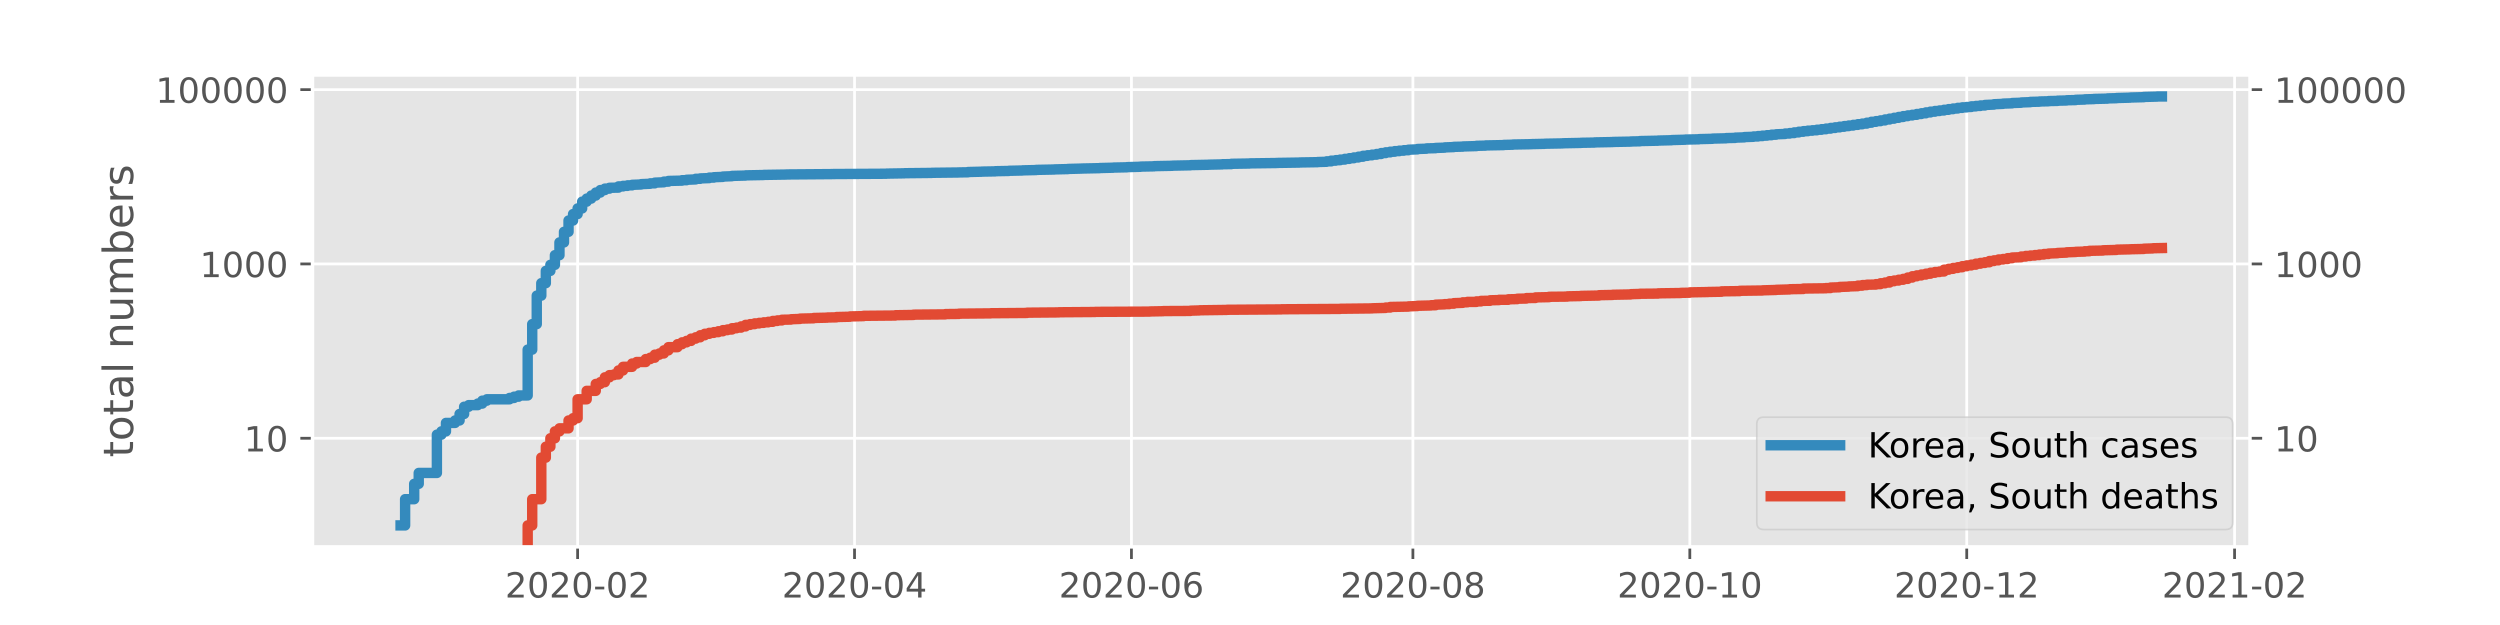
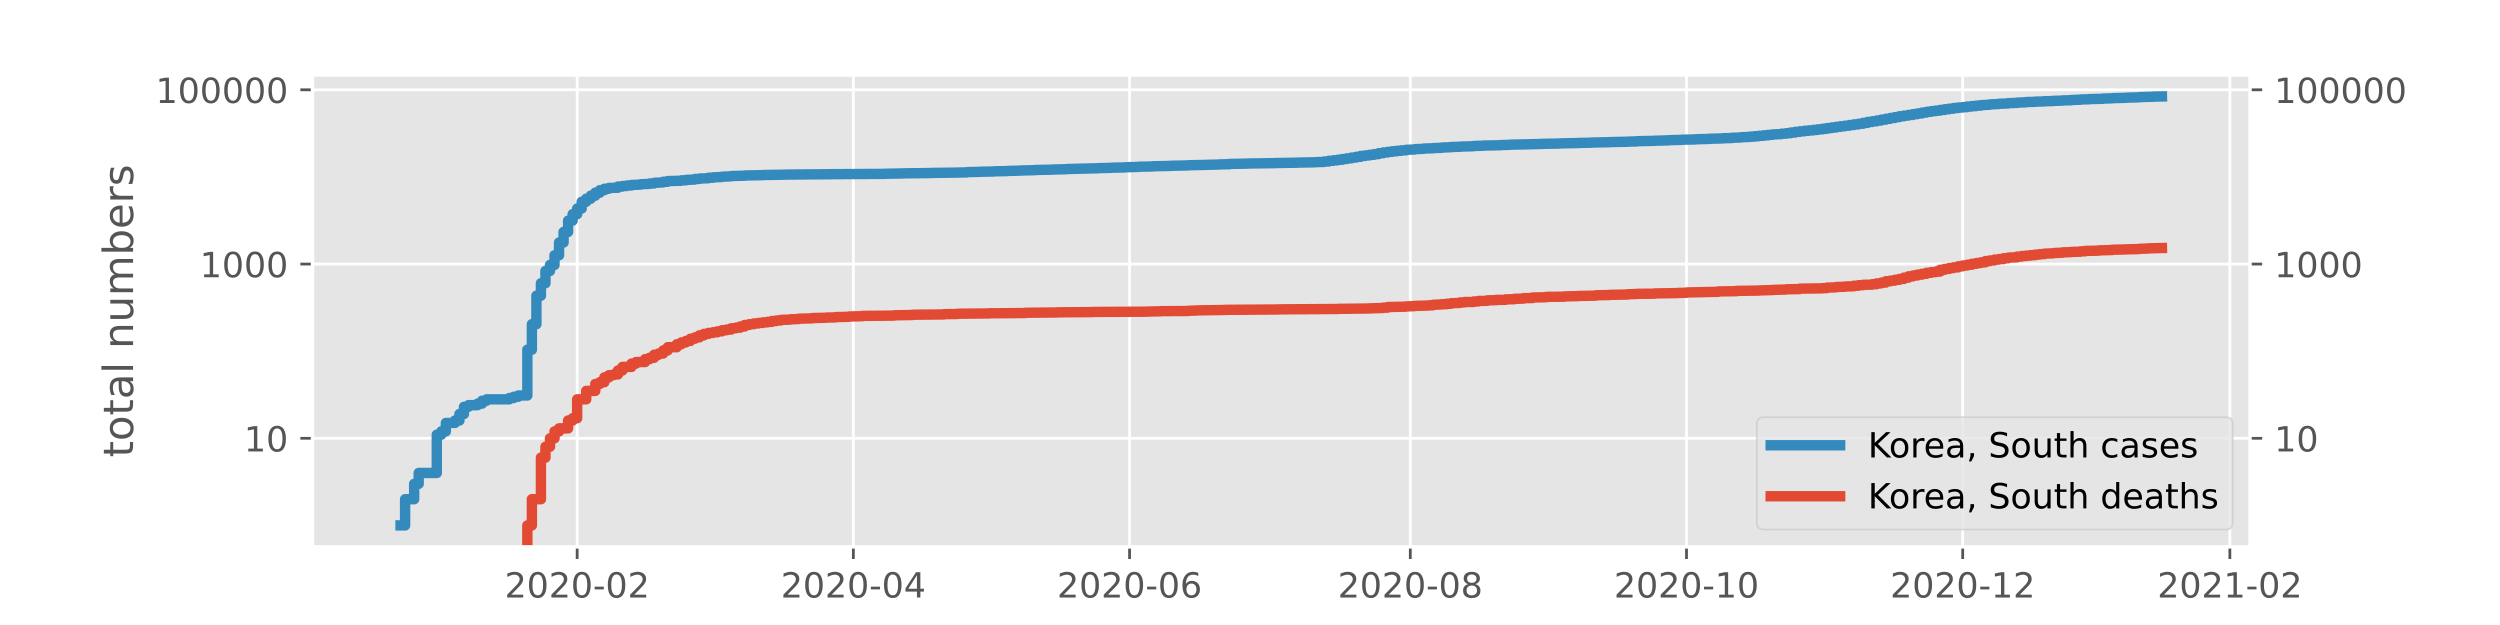
<svg xmlns="http://www.w3.org/2000/svg" xmlns:xlink="http://www.w3.org/1999/xlink" height="180pt" version="1.1" viewBox="0 0 720 180" width="720pt">
  <defs>
    <style type="text/css">*{stroke-linecap:butt;stroke-linejoin:round;}</style>
  </defs>
  <g id="figure_1">
    <g id="patch_1">
      <path d="M 0 180  L 720 180  L 720 0  L 0 0  z " style="fill:#ffffff;" />
    </g>
    <g id="axes_1">
      <g id="patch_2">
        <path d="M 90 157.5  L 648 157.5  L 648 21.6  L 90 21.6  z " style="fill:#e5e5e5;" />
      </g>
      <g id="matplotlib.axis_1">
        <g id="xtick_1">
          <g id="line2d_1">
-             <path clip-path="url(#p9e7a3a24b0)" d="M 166.352 157.5  L 166.352 21.6  " style="fill:none;stroke:#ffffff;stroke-linecap:square;stroke-width:0.8;" />
+             <path clip-path="url(#pac93627f13)" d="M 166.221 157.5  L 166.221 21.6  " style="fill:none;stroke:#ffffff;stroke-linecap:square;stroke-width:0.8;" />
          </g>
          <g id="line2d_2">
            <defs>
-               <path d="M 0 0  L 0 3.5  " id="m9c708024c0" style="stroke:#555555;stroke-width:0.8;" />
+               <path d="M 0 0  L 0 3.5  " id="mc68988f345" style="stroke:#555555;stroke-width:0.8;" />
            </defs>
            <g>
-               <use style="fill:#555555;stroke:#555555;stroke-width:0.8;" x="166.352" xlink:href="#m9c708024c0" y="157.5" />
+               <use style="fill:#555555;stroke:#555555;stroke-width:0.8;" x="166.221" xlink:href="#mc68988f345" y="157.5" />
            </g>
          </g>
          <g id="text_1">
-             <text style="fill:#555555;font-family:DejaVu Sans;font-size:10px;font-stretch:normal;font-style:normal;font-weight:normal;text-anchor:middle;" transform="rotate(-0, 166.3524, 172.0984)" x="166.352" y="172.098">2020-02</text>
+             <text style="fill:#555555;font-family:DejaVu Sans;font-size:10px;font-stretch:normal;font-style:normal;font-weight:normal;text-anchor:middle;" transform="rotate(-0, 166.2213, 172.0984)" x="166.221" y="172.098">2020-02</text>
          </g>
        </g>
        <g id="xtick_2">
          <g id="line2d_3">
-             <path clip-path="url(#p9e7a3a24b0)" d="M 246.104 157.5  L 246.104 21.6  " style="fill:none;stroke:#ffffff;stroke-linecap:square;stroke-width:0.8;" />
+             <path clip-path="url(#pac93627f13)" d="M 245.768 157.5  L 245.768 21.6  " style="fill:none;stroke:#ffffff;stroke-linecap:square;stroke-width:0.8;" />
          </g>
          <g id="line2d_4">
            <g>
-               <use style="fill:#555555;stroke:#555555;stroke-width:0.8;" x="246.104" xlink:href="#m9c708024c0" y="157.5" />
+               <use style="fill:#555555;stroke:#555555;stroke-width:0.8;" x="245.768" xlink:href="#mc68988f345" y="157.5" />
            </g>
          </g>
          <g id="text_2">
-             <text style="fill:#555555;font-family:DejaVu Sans;font-size:10px;font-stretch:normal;font-style:normal;font-weight:normal;text-anchor:middle;" transform="rotate(-0, 246.104, 172.0984)" x="246.104" y="172.098">2020-04</text>
+             <text style="fill:#555555;font-family:DejaVu Sans;font-size:10px;font-stretch:normal;font-style:normal;font-weight:normal;text-anchor:middle;" transform="rotate(-0, 245.7679, 172.0984)" x="245.768" y="172.098">2020-04</text>
          </g>
        </g>
        <g id="xtick_3">
          <g id="line2d_5">
-             <path clip-path="url(#p9e7a3a24b0)" d="M 325.856 157.5  L 325.856 21.6  " style="fill:none;stroke:#ffffff;stroke-linecap:square;stroke-width:0.8;" />
+             <path clip-path="url(#pac93627f13)" d="M 325.315 157.5  L 325.315 21.6  " style="fill:none;stroke:#ffffff;stroke-linecap:square;stroke-width:0.8;" />
          </g>
          <g id="line2d_6">
            <g>
-               <use style="fill:#555555;stroke:#555555;stroke-width:0.8;" x="325.856" xlink:href="#m9c708024c0" y="157.5" />
+               <use style="fill:#555555;stroke:#555555;stroke-width:0.8;" x="325.315" xlink:href="#mc68988f345" y="157.5" />
            </g>
          </g>
          <g id="text_3">
-             <text style="fill:#555555;font-family:DejaVu Sans;font-size:10px;font-stretch:normal;font-style:normal;font-weight:normal;text-anchor:middle;" transform="rotate(-0, 325.8557, 172.0984)" x="325.856" y="172.098">2020-06</text>
+             <text style="fill:#555555;font-family:DejaVu Sans;font-size:10px;font-stretch:normal;font-style:normal;font-weight:normal;text-anchor:middle;" transform="rotate(-0, 325.3146, 172.0984)" x="325.315" y="172.098">2020-06</text>
          </g>
        </g>
        <g id="xtick_4">
          <g id="line2d_7">
-             <path clip-path="url(#p9e7a3a24b0)" d="M 406.915 157.5  L 406.915 21.6  " style="fill:none;stroke:#ffffff;stroke-linecap:square;stroke-width:0.8;" />
+             <path clip-path="url(#pac93627f13)" d="M 406.165 157.5  L 406.165 21.6  " style="fill:none;stroke:#ffffff;stroke-linecap:square;stroke-width:0.8;" />
          </g>
          <g id="line2d_8">
            <g>
-               <use style="fill:#555555;stroke:#555555;stroke-width:0.8;" x="406.915" xlink:href="#m9c708024c0" y="157.5" />
+               <use style="fill:#555555;stroke:#555555;stroke-width:0.8;" x="406.165" xlink:href="#mc68988f345" y="157.5" />
            </g>
          </g>
          <g id="text_4">
-             <text style="fill:#555555;font-family:DejaVu Sans;font-size:10px;font-stretch:normal;font-style:normal;font-weight:normal;text-anchor:middle;" transform="rotate(-0, 406.9147, 172.0984)" x="406.915" y="172.098">2020-08</text>
+             <text style="fill:#555555;font-family:DejaVu Sans;font-size:10px;font-stretch:normal;font-style:normal;font-weight:normal;text-anchor:middle;" transform="rotate(-0, 406.1652, 172.0984)" x="406.165" y="172.098">2020-08</text>
          </g>
        </g>
        <g id="xtick_5">
          <g id="line2d_9">
-             <path clip-path="url(#p9e7a3a24b0)" d="M 486.666 157.5  L 486.666 21.6  " style="fill:none;stroke:#ffffff;stroke-linecap:square;stroke-width:0.8;" />
+             <path clip-path="url(#pac93627f13)" d="M 485.712 157.5  L 485.712 21.6  " style="fill:none;stroke:#ffffff;stroke-linecap:square;stroke-width:0.8;" />
          </g>
          <g id="line2d_10">
            <g>
-               <use style="fill:#555555;stroke:#555555;stroke-width:0.8;" x="486.666" xlink:href="#m9c708024c0" y="157.5" />
+               <use style="fill:#555555;stroke:#555555;stroke-width:0.8;" x="485.712" xlink:href="#mc68988f345" y="157.5" />
            </g>
          </g>
          <g id="text_5">
-             <text style="fill:#555555;font-family:DejaVu Sans;font-size:10px;font-stretch:normal;font-style:normal;font-weight:normal;text-anchor:middle;" transform="rotate(-0, 486.6664, 172.0984)" x="486.666" y="172.098">2020-10</text>
+             <text style="fill:#555555;font-family:DejaVu Sans;font-size:10px;font-stretch:normal;font-style:normal;font-weight:normal;text-anchor:middle;" transform="rotate(-0, 485.7118, 172.0984)" x="485.712" y="172.098">2020-10</text>
          </g>
        </g>
        <g id="xtick_6">
          <g id="line2d_11">
-             <path clip-path="url(#p9e7a3a24b0)" d="M 566.418 157.5  L 566.418 21.6  " style="fill:none;stroke:#ffffff;stroke-linecap:square;stroke-width:0.8;" />
+             <path clip-path="url(#pac93627f13)" d="M 565.258 157.5  L 565.258 21.6  " style="fill:none;stroke:#ffffff;stroke-linecap:square;stroke-width:0.8;" />
          </g>
          <g id="line2d_12">
            <g>
-               <use style="fill:#555555;stroke:#555555;stroke-width:0.8;" x="566.418" xlink:href="#m9c708024c0" y="157.5" />
+               <use style="fill:#555555;stroke:#555555;stroke-width:0.8;" x="565.258" xlink:href="#mc68988f345" y="157.5" />
            </g>
          </g>
          <g id="text_6">
-             <text style="fill:#555555;font-family:DejaVu Sans;font-size:10px;font-stretch:normal;font-style:normal;font-weight:normal;text-anchor:middle;" transform="rotate(-0, 566.418, 172.0984)" x="566.418" y="172.098">2020-12</text>
+             <text style="fill:#555555;font-family:DejaVu Sans;font-size:10px;font-stretch:normal;font-style:normal;font-weight:normal;text-anchor:middle;" transform="rotate(-0, 565.2585, 172.0984)" x="565.258" y="172.098">2020-12</text>
          </g>
        </g>
        <g id="xtick_7">
          <g id="line2d_13">
-             <path clip-path="url(#p9e7a3a24b0)" d="M 643.555 157.5  L 643.555 21.6  " style="fill:none;stroke:#ffffff;stroke-linecap:square;stroke-width:0.8;" />
+             <path clip-path="url(#pac93627f13)" d="M 642.197 157.5  L 642.197 21.6  " style="fill:none;stroke:#ffffff;stroke-linecap:square;stroke-width:0.8;" />
          </g>
          <g id="line2d_14">
            <g>
-               <use style="fill:#555555;stroke:#555555;stroke-width:0.8;" x="643.555" xlink:href="#m9c708024c0" y="157.5" />
+               <use style="fill:#555555;stroke:#555555;stroke-width:0.8;" x="642.197" xlink:href="#mc68988f345" y="157.5" />
            </g>
          </g>
          <g id="text_7">
-             <text style="fill:#555555;font-family:DejaVu Sans;font-size:10px;font-stretch:normal;font-style:normal;font-weight:normal;text-anchor:middle;" transform="rotate(-0, 643.5548, 172.0984)" x="643.555" y="172.098">2021-02</text>
+             <text style="fill:#555555;font-family:DejaVu Sans;font-size:10px;font-stretch:normal;font-style:normal;font-weight:normal;text-anchor:middle;" transform="rotate(-0, 642.197, 172.0984)" x="642.197" y="172.098">2021-02</text>
          </g>
        </g>
      </g>
      <g id="matplotlib.axis_2">
        <g id="ytick_1">
          <g id="line2d_15">
-             <path clip-path="url(#p9e7a3a24b0)" d="M 90 126.221  L 648 126.221  " style="fill:none;stroke:#ffffff;stroke-linecap:square;stroke-width:0.8;" />
+             <path clip-path="url(#pac93627f13)" d="M 90 126.23  L 648 126.23  " style="fill:none;stroke:#ffffff;stroke-linecap:square;stroke-width:0.8;" />
          </g>
          <g id="line2d_16">
            <defs>
-               <path d="M 0 0  L -3.5 0  " id="m60c1e9d583" style="stroke:#555555;stroke-width:0.8;" />
+               <path d="M 0 0  L -3.5 0  " id="mee36dc0d8f" style="stroke:#555555;stroke-width:0.8;" />
            </defs>
            <g>
-               <use style="fill:#555555;stroke:#555555;stroke-width:0.8;" x="90" xlink:href="#m60c1e9d583" y="126.221" />
+               <use style="fill:#555555;stroke:#555555;stroke-width:0.8;" x="90" xlink:href="#mee36dc0d8f" y="126.23" />
            </g>
          </g>
          <g id="line2d_17">
            <defs>
-               <path d="M 0 0  L 3.5 0  " id="m9e6d84853d" style="stroke:#555555;stroke-width:0.8;" />
+               <path d="M 0 0  L 3.5 0  " id="md077bdbf30" style="stroke:#555555;stroke-width:0.8;" />
            </defs>
            <g>
-               <use style="fill:#555555;stroke:#555555;stroke-width:0.8;" x="648" xlink:href="#m9e6d84853d" y="126.221" />
+               <use style="fill:#555555;stroke:#555555;stroke-width:0.8;" x="648" xlink:href="#md077bdbf30" y="126.23" />
            </g>
          </g>
          <g id="text_8">
-             <text style="fill:#555555;font-family:DejaVu Sans;font-size:10px;font-stretch:normal;font-style:normal;font-weight:normal;text-anchor:end;" transform="rotate(-0, 83, 130.0203)" x="83" y="130.02">10</text>
+             <text style="fill:#555555;font-family:DejaVu Sans;font-size:10px;font-stretch:normal;font-style:normal;font-weight:normal;text-anchor:end;" transform="rotate(-0, 83, 130.0294)" x="83" y="130.029">10</text>
          </g>
          <g id="text_9">
-             <text style="fill:#555555;font-family:DejaVu Sans;font-size:10px;font-stretch:normal;font-style:normal;font-weight:normal;text-anchor:start;" transform="rotate(-0, 655, 130.0203)" x="655" y="130.02">10</text>
+             <text style="fill:#555555;font-family:DejaVu Sans;font-size:10px;font-stretch:normal;font-style:normal;font-weight:normal;text-anchor:start;" transform="rotate(-0, 655, 130.0294)" x="655" y="130.029">10</text>
          </g>
        </g>
        <g id="ytick_2">
          <g id="line2d_18">
-             <path clip-path="url(#p9e7a3a24b0)" d="M 90 76.018  L 648 76.018  " style="fill:none;stroke:#ffffff;stroke-linecap:square;stroke-width:0.8;" />
+             <path clip-path="url(#pac93627f13)" d="M 90 76.045  L 648 76.045  " style="fill:none;stroke:#ffffff;stroke-linecap:square;stroke-width:0.8;" />
          </g>
          <g id="line2d_19">
            <g>
-               <use style="fill:#555555;stroke:#555555;stroke-width:0.8;" x="90" xlink:href="#m60c1e9d583" y="76.018" />
+               <use style="fill:#555555;stroke:#555555;stroke-width:0.8;" x="90" xlink:href="#mee36dc0d8f" y="76.045" />
            </g>
          </g>
          <g id="line2d_20">
            <g>
-               <use style="fill:#555555;stroke:#555555;stroke-width:0.8;" x="648" xlink:href="#m9e6d84853d" y="76.018" />
+               <use style="fill:#555555;stroke:#555555;stroke-width:0.8;" x="648" xlink:href="#md077bdbf30" y="76.045" />
            </g>
          </g>
          <g id="text_10">
-             <text style="fill:#555555;font-family:DejaVu Sans;font-size:10px;font-stretch:normal;font-style:normal;font-weight:normal;text-anchor:end;" transform="rotate(-0, 83, 79.81715)" x="83" y="79.817">1000</text>
+             <text style="fill:#555555;font-family:DejaVu Sans;font-size:10px;font-stretch:normal;font-style:normal;font-weight:normal;text-anchor:end;" transform="rotate(-0, 83, 79.84445)" x="83" y="79.844">1000</text>
          </g>
          <g id="text_11">
-             <text style="fill:#555555;font-family:DejaVu Sans;font-size:10px;font-stretch:normal;font-style:normal;font-weight:normal;text-anchor:start;" transform="rotate(-0, 655, 79.81715)" x="655" y="79.817">1000</text>
+             <text style="fill:#555555;font-family:DejaVu Sans;font-size:10px;font-stretch:normal;font-style:normal;font-weight:normal;text-anchor:start;" transform="rotate(-0, 655, 79.84445)" x="655" y="79.844">1000</text>
          </g>
        </g>
        <g id="ytick_3">
          <g id="line2d_21">
-             <path clip-path="url(#p9e7a3a24b0)" d="M 90 25.815  L 648 25.815  " style="fill:none;stroke:#ffffff;stroke-linecap:square;stroke-width:0.8;" />
+             <path clip-path="url(#pac93627f13)" d="M 90 25.86  L 648 25.86  " style="fill:none;stroke:#ffffff;stroke-linecap:square;stroke-width:0.8;" />
          </g>
          <g id="line2d_22">
            <g>
-               <use style="fill:#555555;stroke:#555555;stroke-width:0.8;" x="90" xlink:href="#m60c1e9d583" y="25.815" />
+               <use style="fill:#555555;stroke:#555555;stroke-width:0.8;" x="90" xlink:href="#mee36dc0d8f" y="25.86" />
            </g>
          </g>
          <g id="line2d_23">
            <g>
-               <use style="fill:#555555;stroke:#555555;stroke-width:0.8;" x="648" xlink:href="#m9e6d84853d" y="25.815" />
+               <use style="fill:#555555;stroke:#555555;stroke-width:0.8;" x="648" xlink:href="#md077bdbf30" y="25.86" />
            </g>
          </g>
          <g id="text_12">
-             <text style="fill:#555555;font-family:DejaVu Sans;font-size:10px;font-stretch:normal;font-style:normal;font-weight:normal;text-anchor:end;" transform="rotate(-0, 83, 29.61396)" x="83" y="29.614">100000</text>
+             <text style="fill:#555555;font-family:DejaVu Sans;font-size:10px;font-stretch:normal;font-style:normal;font-weight:normal;text-anchor:end;" transform="rotate(-0, 83, 29.65946)" x="83" y="29.659">100000</text>
          </g>
          <g id="text_13">
-             <text style="fill:#555555;font-family:DejaVu Sans;font-size:10px;font-stretch:normal;font-style:normal;font-weight:normal;text-anchor:start;" transform="rotate(-0, 655, 29.61396)" x="655" y="29.614">100000</text>
+             <text style="fill:#555555;font-family:DejaVu Sans;font-size:10px;font-stretch:normal;font-style:normal;font-weight:normal;text-anchor:start;" transform="rotate(-0, 655, 29.65946)" x="655" y="29.659">100000</text>
          </g>
        </g>
        <g id="text_14">
          <text style="fill:#555555;font-family:DejaVu Sans;font-size:12px;font-stretch:normal;font-style:normal;font-weight:normal;text-anchor:middle;" transform="rotate(-90, 38.32937, 89.55)" x="38.329" y="89.55">total numbers</text>
        </g>
      </g>
      <g id="line2d_24">
-         <path clip-path="url(#p9e7a3a24b0)" d="M 115.364 151.323  L 116.671 151.323  L 116.671 143.766  L 119.286 143.766  L 119.286 139.346  L 120.593 139.346  L 120.593 136.21  L 125.823 136.21  L 125.823 125.182  L 127.13 125.182  L 127.13 124.234  L 128.438 124.234  L 128.438 121.801  L 131.052 121.801  L 131.052 121.097  L 132.36 121.097  L 132.36 119.224  L 133.667 119.224  L 133.667 117.141  L 134.975 117.141  L 134.975 116.677  L 137.59 116.677  L 137.59 116.232  L 138.897 116.232  L 138.897 115.393  L 140.204 115.393  L 140.204 114.997  L 146.741 114.997  L 146.741 114.614  L 148.049 114.614  L 148.049 114.245  L 149.356 114.245  L 149.356 113.887  L 151.971 113.887  L 151.971 100.692  L 153.278 100.692  L 153.278 93.347  L 154.586 93.347  L 154.586 85.143  L 155.893 85.143  L 155.893 81.55  L 157.201 81.55  L 157.201 78.01  L 158.508 78.01  L 158.508 76.272  L 159.815 76.272  L 159.815 73.49  L 161.123 73.49  L 161.123 69.818  L 162.43 69.818  L 162.43 66.764  L 163.738 66.764  L 163.738 63.51  L 165.045 63.51  L 165.045 61.65  L 166.352 61.65  L 166.352 60.028  L 167.66 60.028  L 167.66 58.074  L 168.967 58.074  L 168.967 57.196  L 170.275 57.196  L 170.275 56.326  L 171.582 56.326  L 171.582 55.458  L 172.889 55.458  L 172.889 54.741  L 174.197 54.741  L 174.197 54.326  L 175.504 54.326  L 175.504 54.085  L 178.119 54.034  L 178.119 53.688  L 179.426 53.688  L 179.426 53.529  L 180.734 53.529  L 180.734 53.378  L 182.041 53.378  L 182.041 53.232  L 184.656 53.13  L 184.656 53.032  L 187.271 52.921  L 187.271 52.8  L 188.578 52.8  L 188.578 52.605  L 191.193 52.495  L 191.193 52.311  L 192.5 52.311  L 192.5 52.112  L 196.423 52.02  L 196.423 51.9  L 197.73 51.9  L 197.73 51.777  L 200.345 51.67  L 200.345 51.501  L 201.652 51.501  L 201.652 51.381  L 204.267 51.292  L 204.267 51.152  L 205.575 51.152  L 205.575 51.04  L 208.189 50.943  L 208.189 50.849  L 210.804 50.748  L 210.804 50.661  L 214.726 50.561  L 214.726 50.506  L 219.956 50.405  L 219.956 50.372  L 226.493 50.268  L 226.493 50.245  L 239.567 50.14  L 239.567 50.126  L 255.256 50.037  L 255.256 50.003  L 260.485 49.915  L 260.485 49.886  L 268.33 49.8  L 268.33 49.769  L 276.174 49.675  L 276.174 49.657  L 278.789 49.618  L 278.789 49.542  L 282.711 49.449  L 282.711 49.423  L 286.634 49.354  L 286.634 49.308  L 290.556 49.235  L 290.556 49.187  L 294.478 49.099  L 294.478 49.064  L 298.4 48.977  L 298.4 48.926  L 303.63 48.819  L 303.63 48.789  L 307.552 48.698  L 307.552 48.654  L 311.474 48.553  L 311.474 48.538  L 316.704 48.429  L 316.704 48.395  L 320.626 48.298  L 320.626 48.262  L 324.548 48.183  L 324.548 48.137  L 328.47 48.031  L 328.47 47.98  L 332.393 47.905  L 332.393 47.853  L 337.622 47.748  L 337.622 47.712  L 342.852 47.604  L 342.852 47.555  L 348.082 47.449  L 348.082 47.428  L 352.004 47.343  L 352.004 47.297  L 354.619 47.265  L 354.619 47.177  L 359.848 47.091  L 359.848 47.055  L 367.693 46.95  L 367.693 46.924  L 374.23 46.819  L 374.23 46.792  L 379.459 46.706  L 379.459 46.665  L 382.074 46.589  L 382.074 46.468  L 383.381 46.468  L 383.381 46.267  L 384.689 46.267  L 384.689 46.128  L 385.996 46.128  L 385.996 45.957  L 387.304 45.957  L 387.304 45.753  L 388.611 45.753  L 388.611 45.559  L 389.918 45.559  L 389.918 45.345  L 391.226 45.345  L 391.226 45.13  L 392.533 45.13  L 392.533 44.879  L 393.841 44.879  L 393.841 44.713  L 395.148 44.713  L 395.148 44.542  L 396.455 44.542  L 396.455 44.349  L 397.763 44.349  L 397.763 44.089  L 399.07 44.089  L 399.07 43.875  L 400.378 43.875  L 400.378 43.692  L 401.685 43.692  L 401.685 43.525  L 402.993 43.525  L 402.993 43.389  L 404.3 43.389  L 404.3 43.261  L 405.607 43.261  L 405.607 43.118  L 408.222 43.015  L 408.222 42.91  L 410.837 42.823  L 410.837 42.737  L 413.452 42.676  L 413.452 42.606  L 416.067 42.527  L 416.067 42.449  L 418.681 42.361  L 418.681 42.294  L 421.296 42.234  L 421.296 42.181  L 425.218 42.074  L 425.218 42  L 427.833 41.94  L 427.833 41.887  L 433.063 41.786  L 433.063 41.734  L 435.678 41.676  L 435.678 41.623  L 440.907 41.528  L 440.907 41.51  L 444.829 41.423  L 444.829 41.394  L 450.059 41.298  L 450.059 41.264  L 455.289 41.158  L 455.289 41.126  L 459.211 41.058  L 459.211 41.013  L 464.44 40.912  L 464.44 40.88  L 469.67 40.783  L 469.67 40.744  L 472.285 40.693  L 472.285 40.627  L 477.515 40.519  L 477.515 40.482  L 481.437 40.387  L 481.437 40.34  L 485.359 40.237  L 485.359 40.197  L 489.281 40.119  L 489.281 40.068  L 493.203 39.974  L 493.203 39.917  L 497.126 39.828  L 497.126 39.77  L 499.74 39.715  L 499.74 39.64  L 502.355 39.561  L 502.355 39.481  L 504.97 39.397  L 504.97 39.31  L 506.277 39.31  L 506.277 39.193  L 507.585 39.193  L 507.585 39.066  L 508.892 39.066  L 508.892 38.934  L 510.2 38.934  L 510.2 38.794  L 511.507 38.794  L 511.507 38.677  L 514.122 38.581  L 514.122 38.459  L 515.429 38.459  L 515.429 38.327  L 516.737 38.327  L 516.737 38.128  L 518.044 38.128  L 518.044 37.938  L 519.351 37.938  L 519.351 37.778  L 520.659 37.778  L 520.659 37.632  L 521.966 37.632  L 521.966 37.511  L 523.274 37.511  L 523.274 37.368  L 524.581 37.368  L 524.581 37.209  L 525.888 37.209  L 525.888 37.043  L 527.196 37.043  L 527.196 36.852  L 528.503 36.852  L 528.503 36.679  L 529.811 36.679  L 529.811 36.494  L 531.118 36.494  L 531.118 36.317  L 532.425 36.317  L 532.425 36.148  L 533.733 36.148  L 533.733 35.96  L 535.04 35.96  L 535.04 35.777  L 536.348 35.777  L 536.348 35.592  L 537.655 35.592  L 537.655 35.341  L 538.963 35.341  L 538.963 35.075  L 540.27 35.075  L 540.27 34.893  L 541.577 34.893  L 541.577 34.675  L 542.885 34.675  L 542.885 34.413  L 544.192 34.413  L 544.192 34.173  L 545.5 34.173  L 545.5 33.927  L 546.807 33.927  L 546.807 33.687  L 548.114 33.687  L 548.114 33.444  L 549.422 33.444  L 549.422 33.243  L 550.729 33.243  L 550.729 33.057  L 552.037 33.057  L 552.037 32.829  L 553.344 32.829  L 553.344 32.627  L 554.651 32.627  L 554.651 32.378  L 555.959 32.378  L 555.959 32.155  L 557.266 32.155  L 557.266 31.967  L 558.574 31.967  L 558.574 31.813  L 559.881 31.813  L 559.881 31.618  L 561.188 31.618  L 561.188 31.425  L 562.496 31.425  L 562.496 31.25  L 563.803 31.25  L 563.803 31.067  L 565.111 31.067  L 565.111 30.922  L 566.418 30.922  L 566.418 30.809  L 567.725 30.809  L 567.725 30.635  L 569.033 30.635  L 569.033 30.514  L 570.34 30.514  L 570.34 30.375  L 571.648 30.375  L 571.648 30.232  L 574.262 30.122  L 574.262 30.019  L 576.877 29.913  L 576.877 29.842  L 579.492 29.758  L 579.492 29.67  L 582.107 29.59  L 582.107 29.511  L 584.722 29.423  L 584.722 29.345  L 587.336 29.286  L 587.336 29.228  L 589.951 29.168  L 589.951 29.109  L 592.566 29.059  L 592.566 28.996  L 595.181 28.939  L 595.181 28.875  L 597.796 28.824  L 597.796 28.745  L 600.41 28.674  L 600.41 28.608  L 603.025 28.544  L 603.025 28.495  L 606.948 28.406  L 606.948 28.342  L 609.562 28.28  L 609.562 28.23  L 613.485 28.126  L 613.485 28.087  L 617.407 27.987  L 617.407 27.921  L 621.329 27.82  L 621.329 27.777  L 622.636 27.777  L 622.636 27.777  " style="fill:none;stroke:#348abd;stroke-linecap:square;stroke-width:3;" />
+         <path clip-path="url(#pac93627f13)" d="M 115.364 151.323  L 116.668 151.323  L 116.668 143.769  L 119.276 143.769  L 119.276 139.351  L 120.58 139.351  L 120.58 136.216  L 125.796 136.216  L 125.796 125.192  L 127.1 125.192  L 127.1 124.243  L 128.404 124.243  L 128.404 121.812  L 131.012 121.812  L 131.012 121.108  L 132.316 121.108  L 132.316 119.236  L 133.62 119.236  L 133.62 117.154  L 134.924 117.154  L 134.924 116.69  L 137.532 116.69  L 137.532 116.245  L 138.836 116.245  L 138.836 115.406  L 140.14 115.406  L 140.14 115.01  L 146.661 115.01  L 146.661 114.628  L 147.965 114.628  L 147.965 114.258  L 149.269 114.258  L 149.269 113.901  L 151.877 113.901  L 151.877 100.71  L 153.181 100.71  L 153.181 93.368  L 154.485 93.368  L 154.485 85.167  L 155.789 85.167  L 155.789 81.576  L 157.093 81.576  L 157.093 78.036  L 158.397 78.036  L 158.397 76.299  L 159.701 76.299  L 159.701 73.518  L 161.005 73.518  L 161.005 69.848  L 162.309 69.848  L 162.309 66.795  L 163.613 66.795  L 163.613 63.541  L 164.917 63.541  L 164.917 61.682  L 166.221 61.682  L 166.221 60.062  L 167.525 60.062  L 167.525 58.108  L 168.829 58.108  L 168.829 57.231  L 170.133 57.231  L 170.133 56.361  L 171.437 56.361  L 171.437 55.492  L 172.742 55.492  L 172.742 54.776  L 174.046 54.776  L 174.046 54.361  L 175.35 54.361  L 175.35 54.12  L 177.958 54.069  L 177.958 53.723  L 179.262 53.723  L 179.262 53.564  L 180.566 53.564  L 180.566 53.413  L 181.87 53.413  L 181.87 53.268  L 184.478 53.166  L 184.478 53.068  L 187.086 52.957  L 187.086 52.836  L 188.39 52.836  L 188.39 52.641  L 190.998 52.531  L 190.998 52.347  L 192.302 52.347  L 192.302 52.148  L 196.214 52.056  L 196.214 51.936  L 197.518 51.936  L 197.518 51.813  L 200.126 51.706  L 200.126 51.537  L 201.43 51.537  L 201.43 51.417  L 204.039 51.329  L 204.039 51.188  L 205.343 51.188  L 205.343 51.077  L 207.951 50.979  L 207.951 50.885  L 210.559 50.784  L 210.559 50.697  L 214.471 50.598  L 214.471 50.542  L 219.687 50.442  L 219.687 50.409  L 226.207 50.304  L 226.207 50.282  L 239.248 50.177  L 239.248 50.163  L 254.896 50.074  L 254.896 50.04  L 260.112 49.952  L 260.112 49.923  L 267.937 49.837  L 267.937 49.806  L 275.761 49.712  L 275.761 49.693  L 278.369 49.655  L 278.369 49.579  L 282.281 49.486  L 282.281 49.46  L 286.193 49.391  L 286.193 49.345  L 290.105 49.272  L 290.105 49.224  L 294.018 49.136  L 294.018 49.101  L 297.93 49.014  L 297.93 48.963  L 303.146 48.857  L 303.146 48.826  L 307.058 48.735  L 307.058 48.691  L 310.97 48.59  L 310.97 48.575  L 316.186 48.466  L 316.186 48.432  L 320.098 48.335  L 320.098 48.299  L 324.011 48.22  L 324.011 48.174  L 327.923 48.068  L 327.923 48.018  L 331.835 47.943  L 331.835 47.891  L 337.051 47.785  L 337.051 47.75  L 342.267 47.641  L 342.267 47.592  L 347.483 47.486  L 347.483 47.466  L 351.395 47.381  L 351.395 47.334  L 354.004 47.302  L 354.004 47.215  L 359.22 47.129  L 359.22 47.092  L 367.044 46.987  L 367.044 46.962  L 373.564 46.857  L 373.564 46.83  L 378.78 46.744  L 378.78 46.703  L 381.388 46.627  L 381.388 46.506  L 382.692 46.506  L 382.692 46.306  L 383.996 46.306  L 383.996 46.166  L 385.301 46.166  L 385.301 45.995  L 386.605 45.995  L 386.605 45.791  L 387.909 45.791  L 387.909 45.598  L 389.213 45.598  L 389.213 45.384  L 390.517 45.384  L 390.517 45.169  L 391.821 45.169  L 391.821 44.917  L 393.125 44.917  L 393.125 44.752  L 394.429 44.752  L 394.429 44.581  L 395.733 44.581  L 395.733 44.388  L 397.037 44.388  L 397.037 44.128  L 398.341 44.128  L 398.341 43.914  L 399.645 43.914  L 399.645 43.731  L 400.949 43.731  L 400.949 43.564  L 402.253 43.564  L 402.253 43.428  L 403.557 43.428  L 403.557 43.3  L 404.861 43.3  L 404.861 43.157  L 407.469 43.054  L 407.469 42.95  L 410.077 42.862  L 410.077 42.776  L 412.685 42.715  L 412.685 42.646  L 415.294 42.567  L 415.294 42.489  L 417.902 42.401  L 417.902 42.333  L 420.51 42.274  L 420.51 42.22  L 424.422 42.114  L 424.422 42.04  L 427.03 41.979  L 427.03 41.927  L 432.246 41.826  L 432.246 41.774  L 434.854 41.716  L 434.854 41.663  L 440.07 41.567  L 440.07 41.55  L 443.982 41.463  L 443.982 41.434  L 449.199 41.338  L 449.199 41.304  L 454.415 41.198  L 454.415 41.166  L 458.327 41.098  L 458.327 41.053  L 463.543 40.952  L 463.543 40.92  L 468.759 40.823  L 468.759 40.784  L 471.367 40.733  L 471.367 40.667  L 476.584 40.559  L 476.584 40.522  L 480.496 40.427  L 480.496 40.38  L 484.408 40.277  L 484.408 40.237  L 488.32 40.159  L 488.32 40.109  L 492.232 40.015  L 492.232 39.958  L 496.144 39.868  L 496.144 39.811  L 498.752 39.755  L 498.752 39.681  L 501.36 39.602  L 501.36 39.522  L 503.968 39.437  L 503.968 39.351  L 505.272 39.351  L 505.272 39.234  L 506.577 39.234  L 506.577 39.107  L 507.881 39.107  L 507.881 38.974  L 509.185 38.974  L 509.185 38.835  L 510.489 38.835  L 510.489 38.718  L 513.097 38.622  L 513.097 38.5  L 514.401 38.5  L 514.401 38.368  L 515.705 38.368  L 515.705 38.17  L 517.009 38.17  L 517.009 37.979  L 518.313 37.979  L 518.313 37.819  L 519.617 37.819  L 519.617 37.673  L 520.921 37.673  L 520.921 37.552  L 522.225 37.552  L 522.225 37.41  L 523.529 37.41  L 523.529 37.25  L 524.833 37.25  L 524.833 37.084  L 526.137 37.084  L 526.137 36.894  L 527.441 36.894  L 527.441 36.72  L 528.745 36.72  L 528.745 36.536  L 530.049 36.536  L 530.049 36.358  L 531.353 36.358  L 531.353 36.19  L 532.657 36.19  L 532.657 36.001  L 533.961 36.001  L 533.961 35.819  L 535.265 35.819  L 535.265 35.633  L 536.57 35.633  L 536.57 35.383  L 537.874 35.383  L 537.874 35.117  L 539.178 35.117  L 539.178 34.935  L 540.482 34.935  L 540.482 34.717  L 541.786 34.717  L 541.786 34.455  L 543.09 34.455  L 543.09 34.216  L 544.394 34.216  L 544.394 33.969  L 545.698 33.969  L 545.698 33.73  L 547.002 33.73  L 547.002 33.487  L 548.306 33.487  L 548.306 33.286  L 549.61 33.286  L 549.61 33.1  L 550.914 33.1  L 550.914 32.872  L 552.218 32.872  L 552.218 32.67  L 553.522 32.67  L 553.522 32.421  L 554.826 32.421  L 554.826 32.198  L 556.13 32.198  L 556.13 32.01  L 557.434 32.01  L 557.434 31.857  L 558.738 31.857  L 558.738 31.661  L 560.042 31.661  L 560.042 31.468  L 561.346 31.468  L 561.346 31.293  L 562.65 31.293  L 562.65 31.11  L 563.954 31.11  L 563.954 30.966  L 565.258 30.966  L 565.258 30.853  L 566.563 30.853  L 566.563 30.679  L 567.867 30.679  L 567.867 30.558  L 569.171 30.558  L 569.171 30.418  L 570.475 30.418  L 570.475 30.276  L 573.083 30.166  L 573.083 30.063  L 575.691 29.957  L 575.691 29.886  L 578.299 29.802  L 578.299 29.714  L 580.907 29.634  L 580.907 29.556  L 583.515 29.467  L 583.515 29.389  L 586.123 29.33  L 586.123 29.273  L 588.731 29.213  L 588.731 29.154  L 591.339 29.103  L 591.339 29.04  L 593.947 28.983  L 593.947 28.92  L 596.556 28.869  L 596.556 28.79  L 599.164 28.719  L 599.164 28.653  L 601.772 28.589  L 601.772 28.539  L 605.684 28.451  L 605.684 28.386  L 608.292 28.324  L 608.292 28.274  L 612.204 28.171  L 612.204 28.132  L 616.116 28.032  L 616.116 27.965  L 620.028 27.865  L 620.028 27.822  L 622.636 27.777  L 622.636 27.777  " style="fill:none;stroke:#348abd;stroke-linecap:square;stroke-width:3;" />
      </g>
      <g id="line2d_25">
-         <path clip-path="url(#p9e7a3a24b0)" d="M 151.971 181  L 151.971 151.323  L 153.278 151.323  L 153.278 143.766  L 155.893 143.766  L 155.893 131.79  L 157.201 131.79  L 157.201 128.654  L 158.508 128.654  L 158.508 126.221  L 159.815 126.221  L 159.815 124.234  L 161.123 124.234  L 161.123 123.361  L 163.738 123.361  L 163.738 121.097  L 165.045 121.097  L 165.045 120.436  L 166.352 120.436  L 166.352 114.997  L 168.967 114.997  L 168.967 112.564  L 171.582 112.564  L 171.582 110.577  L 172.889 110.577  L 172.889 110.069  L 174.197 110.069  L 174.197 108.676  L 175.504 108.676  L 175.504 108.041  L 176.812 108.041  L 176.812 107.837  L 178.119 107.837  L 178.119 106.688  L 179.426 106.688  L 179.426 105.649  L 182.041 105.649  L 182.041 104.701  L 183.349 104.701  L 183.349 104.256  L 185.963 104.256  L 185.963 103.417  L 187.271 103.417  L 187.271 103.02  L 188.578 103.02  L 188.578 102.148  L 189.886 102.148  L 189.886 101.794  L 191.193 101.794  L 191.193 100.904  L 192.5 100.904  L 192.5 99.982  L 195.115 99.982  L 195.115 99.132  L 196.423 99.132  L 196.423 98.6  L 197.73 98.6  L 197.73 98.176  L 199.037 98.176  L 199.037 97.53  L 200.345 97.53  L 200.345 97.144  L 201.652 97.144  L 201.652 96.555  L 202.96 96.555  L 202.96 96.133  L 204.267 96.133  L 204.267 95.86  L 205.575 95.86  L 205.575 95.66  L 206.882 95.66  L 206.882 95.399  L 208.189 95.399  L 208.189 95.081  L 209.497 95.081  L 209.497 94.895  L 210.804 94.895  L 210.804 94.532  L 212.112 94.532  L 212.112 94.354  L 213.419 94.354  L 213.419 94.008  L 214.726 94.008  L 214.726 93.563  L 216.034 93.563  L 216.034 93.347  L 217.341 93.347  L 217.341 93.136  L 218.649 93.136  L 218.649 92.98  L 219.956 92.98  L 219.956 92.826  L 221.263 92.826  L 221.263 92.674  L 222.571 92.674  L 222.571 92.426  L 223.878 92.426  L 223.878 92.279  L 225.186 92.279  L 225.186 92.087  L 227.8 92.04  L 227.8 91.945  L 230.415 91.852  L 230.415 91.759  L 234.337 91.667  L 234.337 91.576  L 238.26 91.485  L 238.26 91.44  L 240.874 91.395  L 240.874 91.306  L 244.797 91.218  L 244.797 91.131  L 248.719 91.044  L 248.719 90.958  L 257.871 90.872  L 257.871 90.787  L 263.1 90.703  L 263.1 90.62  L 272.252 90.537  L 272.252 90.454  L 276.174 90.413  L 276.174 90.332  L 285.326 90.251  L 285.326 90.211  L 295.785 90.131  L 295.785 90.052  L 304.937 89.973  L 304.937 89.934  L 315.396 89.856  L 315.396 89.818  L 331.085 89.741  L 331.085 89.702  L 335.007 89.626  L 335.007 89.588  L 342.852 89.55  L 342.852 89.475  L 345.467 89.4  L 345.467 89.363  L 353.311 89.253  L 353.311 89.216  L 369 89.107  L 369 89.071  L 385.996 88.963  L 385.996 88.927  L 395.148 88.821  L 395.148 88.786  L 399.07 88.681  L 399.07 88.577  L 400.378 88.577  L 400.378 88.405  L 405.607 88.304  L 405.607 88.237  L 408.222 88.137  L 408.222 88.071  L 412.144 87.973  L 412.144 87.908  L 413.452 87.908  L 413.452 87.747  L 416.067 87.651  L 416.067 87.588  L 417.374 87.588  L 417.374 87.463  L 418.681 87.463  L 418.681 87.308  L 421.296 87.216  L 421.296 87.065  L 422.604 87.065  L 422.604 86.946  L 425.218 86.946  L 425.218 86.798  L 426.526 86.798  L 426.526 86.652  L 429.141 86.624  L 429.141 86.48  L 431.755 86.424  L 431.755 86.339  L 434.37 86.339  L 434.37 86.199  L 436.985 86.144  L 436.985 86.034  L 439.6 85.98  L 439.6 85.845  L 442.215 85.818  L 442.215 85.658  L 446.137 85.579  L 446.137 85.475  L 451.366 85.423  L 451.366 85.346  L 455.289 85.269  L 455.289 85.218  L 460.518 85.118  L 460.518 85.018  L 464.44 84.943  L 464.44 84.894  L 469.67 84.796  L 469.67 84.723  L 472.285 84.65  L 472.285 84.602  L 477.515 84.555  L 477.515 84.483  L 484.052 84.389  L 484.052 84.342  L 486.666 84.295  L 486.666 84.203  L 491.896 84.111  L 491.896 84.088  L 495.818 84.019  L 495.818 83.906  L 501.048 83.839  L 501.048 83.75  L 507.585 83.662  L 507.585 83.618  L 511.507 83.509  L 511.507 83.466  L 515.429 83.358  L 515.429 83.294  L 519.351 83.231  L 519.351 83.105  L 525.888 83.022  L 525.888 82.96  L 527.196 82.96  L 527.196 82.816  L 529.811 82.735  L 529.811 82.635  L 532.425 82.555  L 532.425 82.496  L 535.04 82.417  L 535.04 82.261  L 536.348 82.261  L 536.348 82.108  L 537.655 82.108  L 537.655 81.994  L 540.27 81.956  L 540.27 81.825  L 541.577 81.825  L 541.577 81.587  L 542.885 81.587  L 542.885 81.371  L 544.192 81.371  L 544.192 80.986  L 545.5 80.986  L 545.5 80.798  L 546.807 80.798  L 546.807 80.564  L 548.114 80.564  L 548.114 80.319  L 549.422 80.319  L 549.422 79.937  L 550.729 79.937  L 550.729 79.569  L 552.037 79.569  L 552.037 79.315  L 553.344 79.315  L 553.344 79.067  L 554.651 79.067  L 554.651 78.825  L 555.959 78.825  L 555.959 78.546  L 557.266 78.546  L 557.266 78.342  L 558.574 78.342  L 558.574 78.195  L 559.881 78.195  L 559.881 77.675  L 561.188 77.675  L 561.188 77.424  L 562.496 77.424  L 562.496 77.167  L 563.803 77.167  L 563.803 76.963  L 565.111 76.963  L 565.111 76.669  L 566.418 76.669  L 566.418 76.44  L 567.725 76.44  L 567.725 76.227  L 569.033 76.227  L 569.033 75.942  L 570.34 75.942  L 570.34 75.727  L 571.648 75.727  L 571.648 75.528  L 572.955 75.528  L 572.955 75.169  L 574.262 75.169  L 574.262 74.979  L 575.57 74.979  L 575.57 74.734  L 576.877 74.734  L 576.877 74.59  L 578.185 74.59  L 578.185 74.353  L 579.492 74.353  L 579.492 74.167  L 582.107 74.076  L 582.107 73.877  L 583.414 73.877  L 583.414 73.708  L 584.722 73.708  L 584.722 73.594  L 586.029 73.594  L 586.029 73.464  L 587.336 73.464  L 587.336 73.301  L 588.644 73.301  L 588.644 73.158  L 589.951 73.158  L 589.951 73.024  L 592.566 72.925  L 592.566 72.852  L 595.181 72.754  L 595.181 72.666  L 597.796 72.578  L 597.796 72.523  L 600.41 72.459  L 600.41 72.358  L 601.718 72.358  L 601.718 72.241  L 605.64 72.157  L 605.64 72.081  L 609.562 71.982  L 609.562 71.9  L 613.485 71.811  L 613.485 71.788  L 617.407 71.7  L 617.407 71.627  L 620.022 71.547  L 620.022 71.496  L 622.636 71.439  L 622.636 71.439  " style="fill:none;stroke:#e24a33;stroke-linecap:square;stroke-width:3;" />
+         <path clip-path="url(#pac93627f13)" d="M 151.877 181  L 151.877 151.323  L 153.181 151.323  L 153.181 143.769  L 155.789 143.769  L 155.789 131.797  L 157.093 131.797  L 157.093 128.662  L 158.397 128.662  L 158.397 126.23  L 159.701 126.23  L 159.701 124.243  L 161.005 124.243  L 161.005 123.371  L 163.613 123.371  L 163.613 121.108  L 164.917 121.108  L 164.917 120.448  L 166.221 120.448  L 166.221 115.01  L 168.829 115.01  L 168.829 112.578  L 171.437 112.578  L 171.437 110.591  L 172.742 110.591  L 172.742 110.084  L 174.046 110.084  L 174.046 108.691  L 175.35 108.691  L 175.35 108.056  L 176.654 108.056  L 176.654 107.853  L 177.958 107.853  L 177.958 106.704  L 179.262 106.704  L 179.262 105.666  L 181.87 105.666  L 181.87 104.718  L 183.174 104.718  L 183.174 104.273  L 185.782 104.273  L 185.782 103.434  L 187.086 103.434  L 187.086 103.038  L 188.39 103.038  L 188.39 102.165  L 189.694 102.165  L 189.694 101.812  L 190.998 101.812  L 190.998 100.922  L 192.302 100.922  L 192.302 100  L 194.91 100  L 194.91 99.151  L 196.214 99.151  L 196.214 98.619  L 197.518 98.619  L 197.518 98.195  L 198.822 98.195  L 198.822 97.549  L 200.126 97.549  L 200.126 97.164  L 201.43 97.164  L 201.43 96.575  L 202.735 96.575  L 202.735 96.153  L 204.039 96.153  L 204.039 95.88  L 205.343 95.88  L 205.343 95.681  L 206.647 95.681  L 206.647 95.419  L 207.951 95.419  L 207.951 95.102  L 209.255 95.102  L 209.255 94.915  L 210.559 94.915  L 210.559 94.552  L 211.863 94.552  L 211.863 94.375  L 213.167 94.375  L 213.167 94.029  L 214.471 94.029  L 214.471 93.584  L 215.775 93.584  L 215.775 93.368  L 217.079 93.368  L 217.079 93.157  L 218.383 93.157  L 218.383 93.001  L 219.687 93.001  L 219.687 92.847  L 220.991 92.847  L 220.991 92.695  L 222.295 92.695  L 222.295 92.447  L 223.599 92.447  L 223.599 92.301  L 224.903 92.301  L 224.903 92.109  L 227.511 92.061  L 227.511 91.967  L 230.119 91.873  L 230.119 91.78  L 234.032 91.688  L 234.032 91.597  L 237.944 91.507  L 237.944 91.462  L 240.552 91.417  L 240.552 91.328  L 244.464 91.24  L 244.464 91.152  L 248.376 91.066  L 248.376 90.979  L 257.504 90.894  L 257.504 90.809  L 262.72 90.725  L 262.72 90.642  L 271.849 90.559  L 271.849 90.476  L 275.761 90.436  L 275.761 90.354  L 284.889 90.273  L 284.889 90.233  L 295.322 90.153  L 295.322 90.074  L 304.45 89.996  L 304.45 89.956  L 314.882 89.879  L 314.882 89.84  L 330.531 89.763  L 330.531 89.725  L 334.443 89.648  L 334.443 89.61  L 342.267 89.573  L 342.267 89.498  L 344.875 89.423  L 344.875 89.386  L 352.699 89.275  L 352.699 89.238  L 368.348 89.129  L 368.348 89.093  L 385.301 88.985  L 385.301 88.95  L 394.429 88.843  L 394.429 88.808  L 398.341 88.703  L 398.341 88.599  L 399.645 88.599  L 399.645 88.428  L 404.861 88.327  L 404.861 88.26  L 407.469 88.16  L 407.469 88.094  L 411.381 87.996  L 411.381 87.931  L 412.685 87.931  L 412.685 87.77  L 415.294 87.674  L 415.294 87.611  L 416.598 87.611  L 416.598 87.486  L 417.902 87.486  L 417.902 87.331  L 420.51 87.239  L 420.51 87.088  L 421.814 87.088  L 421.814 86.969  L 424.422 86.969  L 424.422 86.821  L 425.726 86.821  L 425.726 86.676  L 428.334 86.647  L 428.334 86.504  L 430.942 86.447  L 430.942 86.362  L 433.55 86.362  L 433.55 86.223  L 436.158 86.168  L 436.158 86.058  L 438.766 86.003  L 438.766 85.868  L 441.374 85.841  L 441.374 85.682  L 445.287 85.603  L 445.287 85.499  L 450.503 85.447  L 450.503 85.37  L 454.415 85.293  L 454.415 85.242  L 459.631 85.142  L 459.631 85.042  L 463.543 84.967  L 463.543 84.918  L 468.759 84.82  L 468.759 84.747  L 471.367 84.675  L 471.367 84.627  L 476.584 84.579  L 476.584 84.507  L 483.104 84.413  L 483.104 84.366  L 485.712 84.32  L 485.712 84.227  L 490.928 84.135  L 490.928 84.112  L 494.84 84.044  L 494.84 83.931  L 500.056 83.864  L 500.056 83.775  L 506.577 83.686  L 506.577 83.643  L 510.489 83.534  L 510.489 83.49  L 514.401 83.383  L 514.401 83.319  L 518.313 83.256  L 518.313 83.13  L 524.833 83.046  L 524.833 82.984  L 526.137 82.984  L 526.137 82.841  L 528.745 82.76  L 528.745 82.66  L 531.353 82.58  L 531.353 82.521  L 533.961 82.442  L 533.961 82.286  L 535.265 82.286  L 535.265 82.133  L 536.57 82.133  L 536.57 82.019  L 539.178 81.981  L 539.178 81.851  L 540.482 81.851  L 540.482 81.612  L 541.786 81.612  L 541.786 81.396  L 543.09 81.396  L 543.09 81.011  L 544.394 81.011  L 544.394 80.824  L 545.698 80.824  L 545.698 80.59  L 547.002 80.59  L 547.002 80.345  L 548.306 80.345  L 548.306 79.963  L 549.61 79.963  L 549.61 79.595  L 550.914 79.595  L 550.914 79.341  L 552.218 79.341  L 552.218 79.093  L 553.522 79.093  L 553.522 78.851  L 554.826 78.851  L 554.826 78.573  L 556.13 78.573  L 556.13 78.369  L 557.434 78.369  L 557.434 78.221  L 558.738 78.221  L 558.738 77.702  L 560.042 77.702  L 560.042 77.451  L 561.346 77.451  L 561.346 77.193  L 562.65 77.193  L 562.65 76.989  L 563.954 76.989  L 563.954 76.696  L 565.258 76.696  L 565.258 76.467  L 566.563 76.467  L 566.563 76.254  L 567.867 76.254  L 567.867 75.969  L 569.171 75.969  L 569.171 75.755  L 570.475 75.755  L 570.475 75.555  L 571.779 75.555  L 571.779 75.196  L 573.083 75.196  L 573.083 75.007  L 574.387 75.007  L 574.387 74.762  L 575.691 74.762  L 575.691 74.617  L 576.995 74.617  L 576.995 74.381  L 578.299 74.381  L 578.299 74.195  L 580.907 74.104  L 580.907 73.905  L 582.211 73.905  L 582.211 73.736  L 583.515 73.736  L 583.515 73.622  L 584.819 73.622  L 584.819 73.492  L 586.123 73.492  L 586.123 73.33  L 587.427 73.33  L 587.427 73.186  L 588.731 73.186  L 588.731 73.053  L 591.339 72.954  L 591.339 72.88  L 593.947 72.783  L 593.947 72.694  L 596.556 72.607  L 596.556 72.551  L 599.164 72.488  L 599.164 72.386  L 600.468 72.386  L 600.468 72.27  L 604.38 72.186  L 604.38 72.109  L 608.292 72.011  L 608.292 71.929  L 612.204 71.839  L 612.204 71.817  L 616.116 71.729  L 616.116 71.656  L 618.724 71.576  L 618.724 71.525  L 622.636 71.432  L 622.636 71.432  " style="fill:none;stroke:#e24a33;stroke-linecap:square;stroke-width:3;" />
      </g>
      <g id="patch_3">
        <path d="M 90 157.5  L 90 21.6  " style="fill:none;stroke:#ffffff;stroke-linecap:square;stroke-linejoin:miter;" />
      </g>
      <g id="patch_4">
        <path d="M 648 157.5  L 648 21.6  " style="fill:none;stroke:#ffffff;stroke-linecap:square;stroke-linejoin:miter;" />
      </g>
      <g id="patch_5">
        <path d="M 90 157.5  L 648 157.5  " style="fill:none;stroke:#ffffff;stroke-linecap:square;stroke-linejoin:miter;" />
      </g>
      <g id="patch_6">
        <path d="M 90 21.6  L 648 21.6  " style="fill:none;stroke:#ffffff;stroke-linecap:square;stroke-linejoin:miter;" />
      </g>
      <g id="legend_1">
        <g id="patch_7">
          <path d="M 507.962 152.5  L 641 152.5  Q 643 152.5 643 150.5  L 643 122.144  Q 643 120.144 641 120.144  L 507.962 120.144  Q 505.962 120.144 505.962 122.144  L 505.962 150.5  Q 505.962 152.5 507.962 152.5  z " style="fill:#e5e5e5;opacity:0.8;stroke:#cccccc;stroke-linejoin:miter;stroke-width:0.5;" />
        </g>
        <g id="line2d_26">
          <path d="M 509.962 128.242  L 529.962 128.242  " style="fill:none;stroke:#348abd;stroke-linecap:square;stroke-width:3;" />
        </g>
        <g id="line2d_27" />
        <g id="text_15">
          <text style="font-family:DejaVu Sans;font-size:10px;font-stretch:normal;font-style:normal;font-weight:normal;text-anchor:start;" transform="rotate(-0, 537.9625, 131.7422)" x="537.962" y="131.742">Korea, South cases</text>
        </g>
        <g id="line2d_28">
          <path d="M 509.962 142.92  L 529.962 142.92  " style="fill:none;stroke:#e24a33;stroke-linecap:square;stroke-width:3;" />
        </g>
        <g id="line2d_29" />
        <g id="text_16">
          <text style="font-family:DejaVu Sans;font-size:10px;font-stretch:normal;font-style:normal;font-weight:normal;text-anchor:start;" transform="rotate(-0, 537.9625, 146.4203)" x="537.962" y="146.42">Korea, South deaths</text>
        </g>
      </g>
    </g>
  </g>
  <defs>
-     <clipPath id="p9e7a3a24b0">
+     <clipPath id="pac93627f13">
      <rect height="135.9" width="558" x="90" y="21.6" />
    </clipPath>
  </defs>
</svg>
